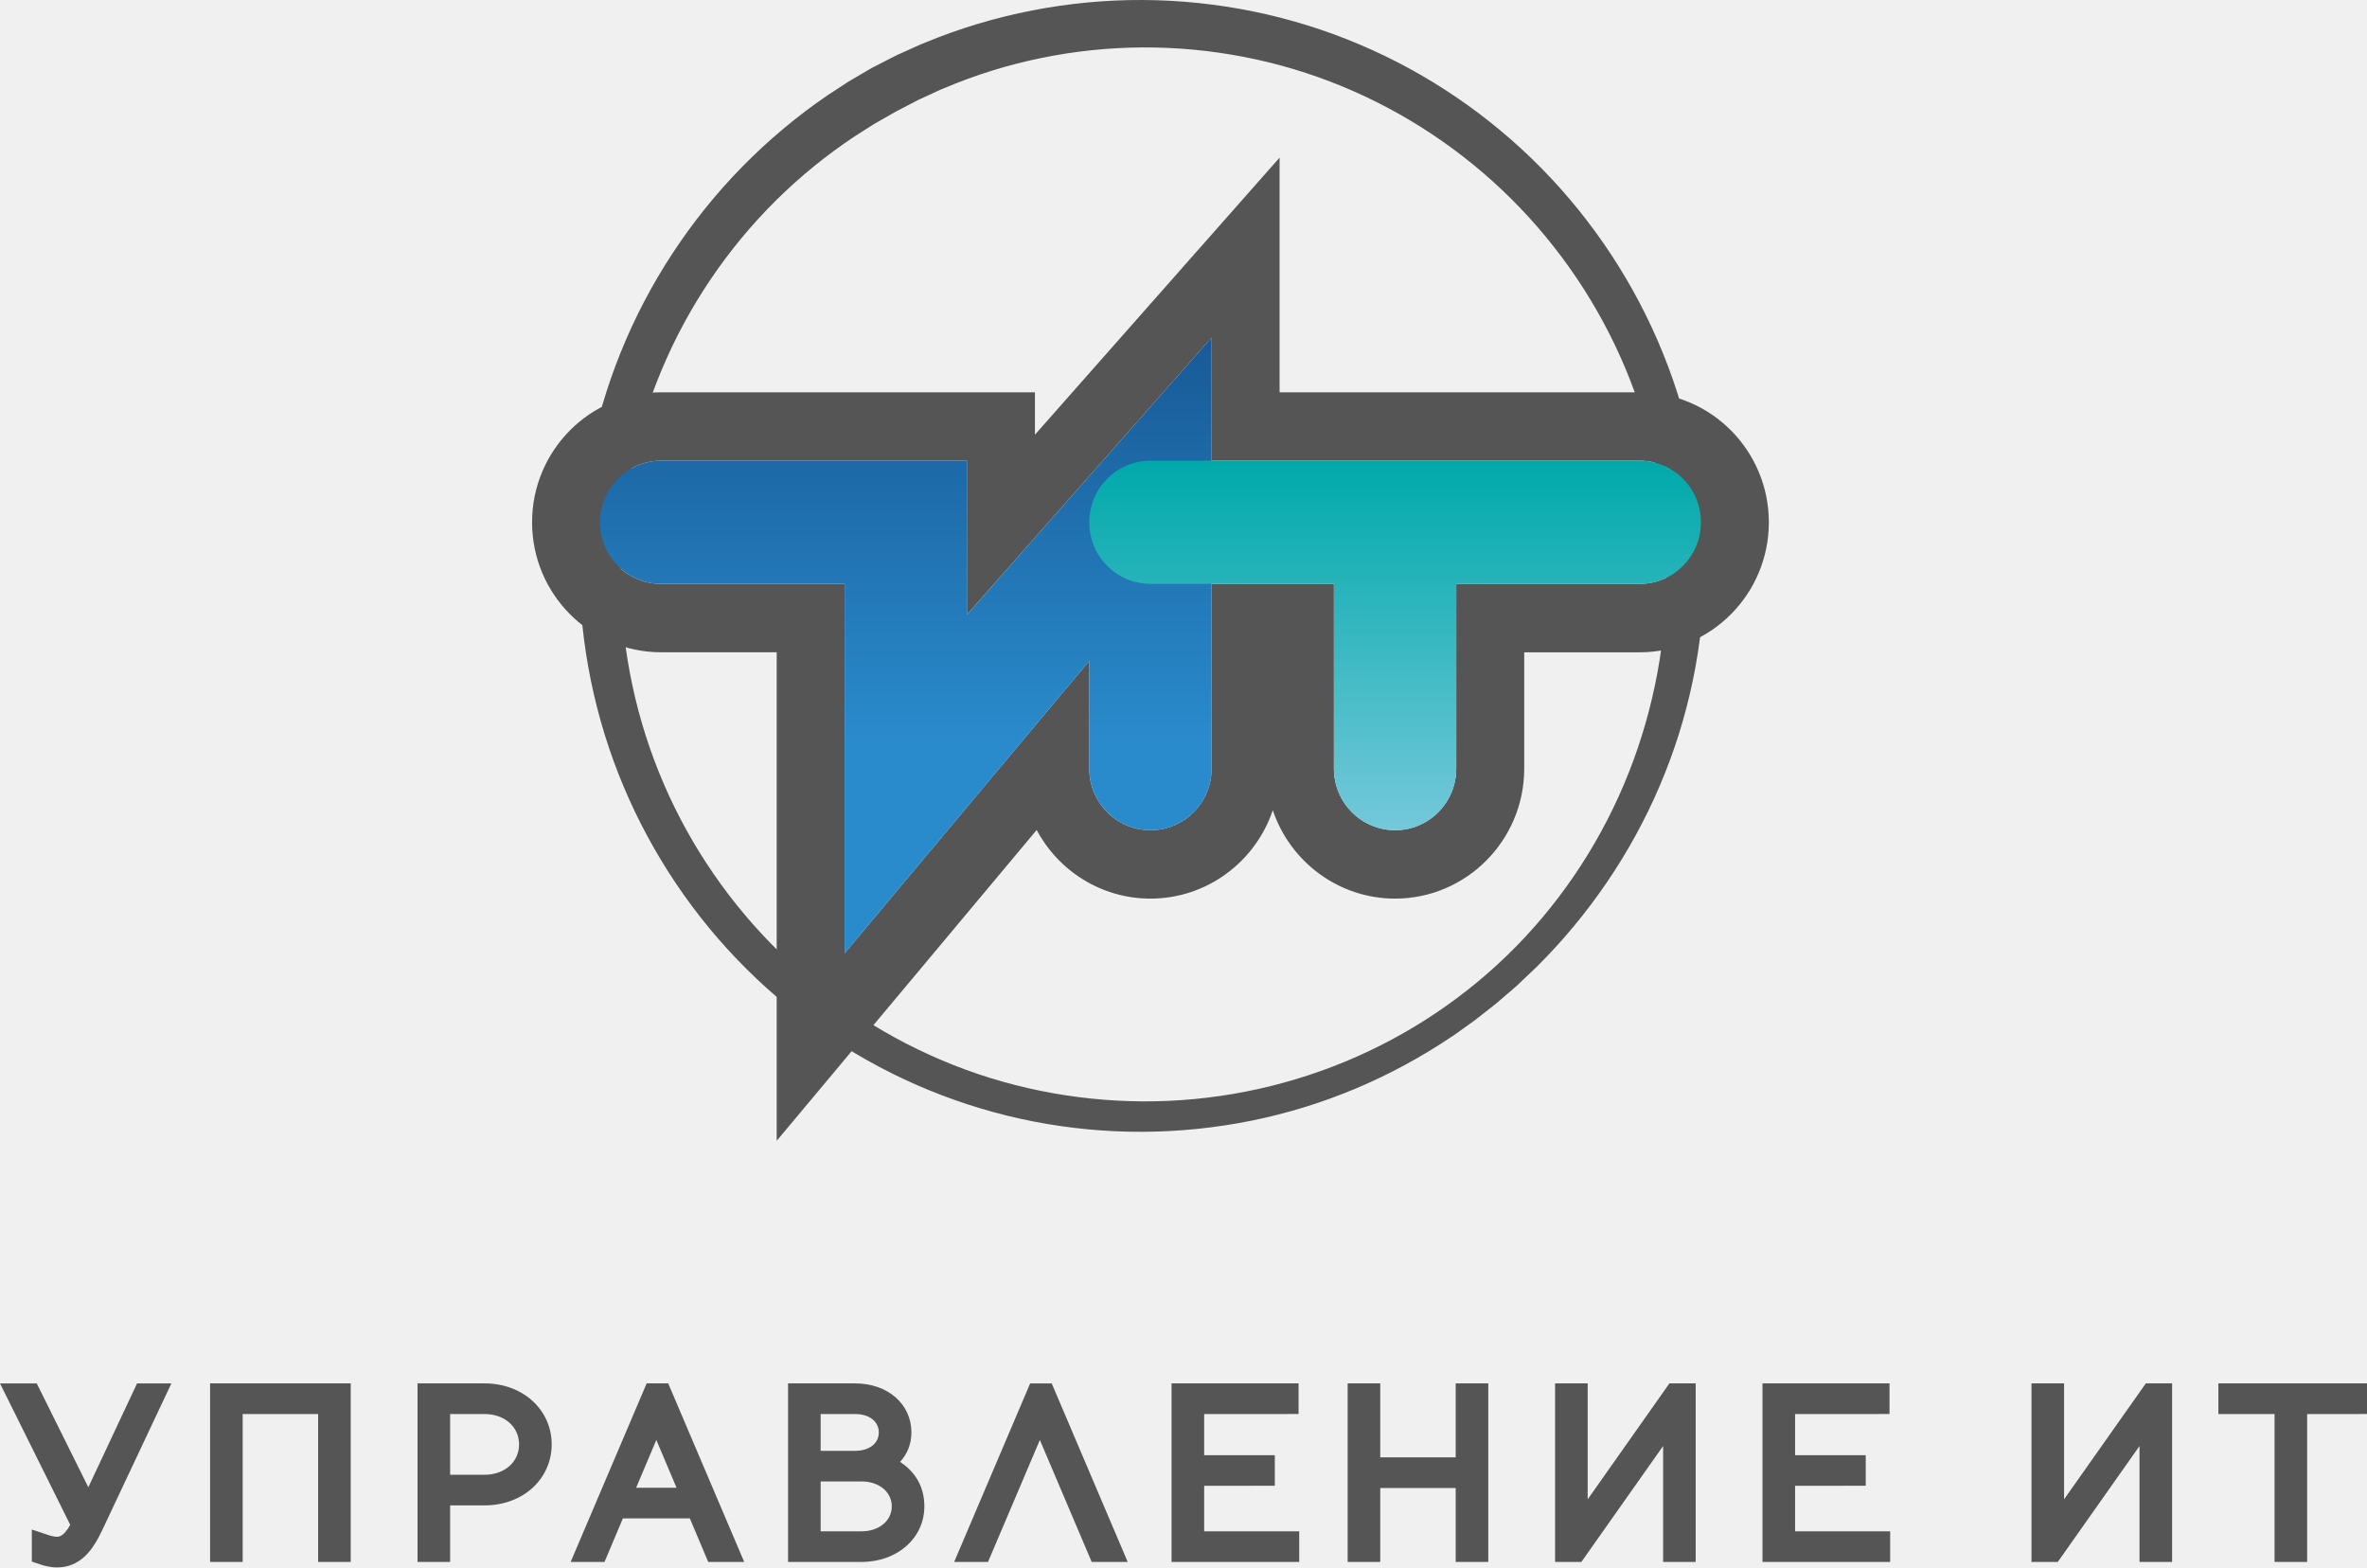
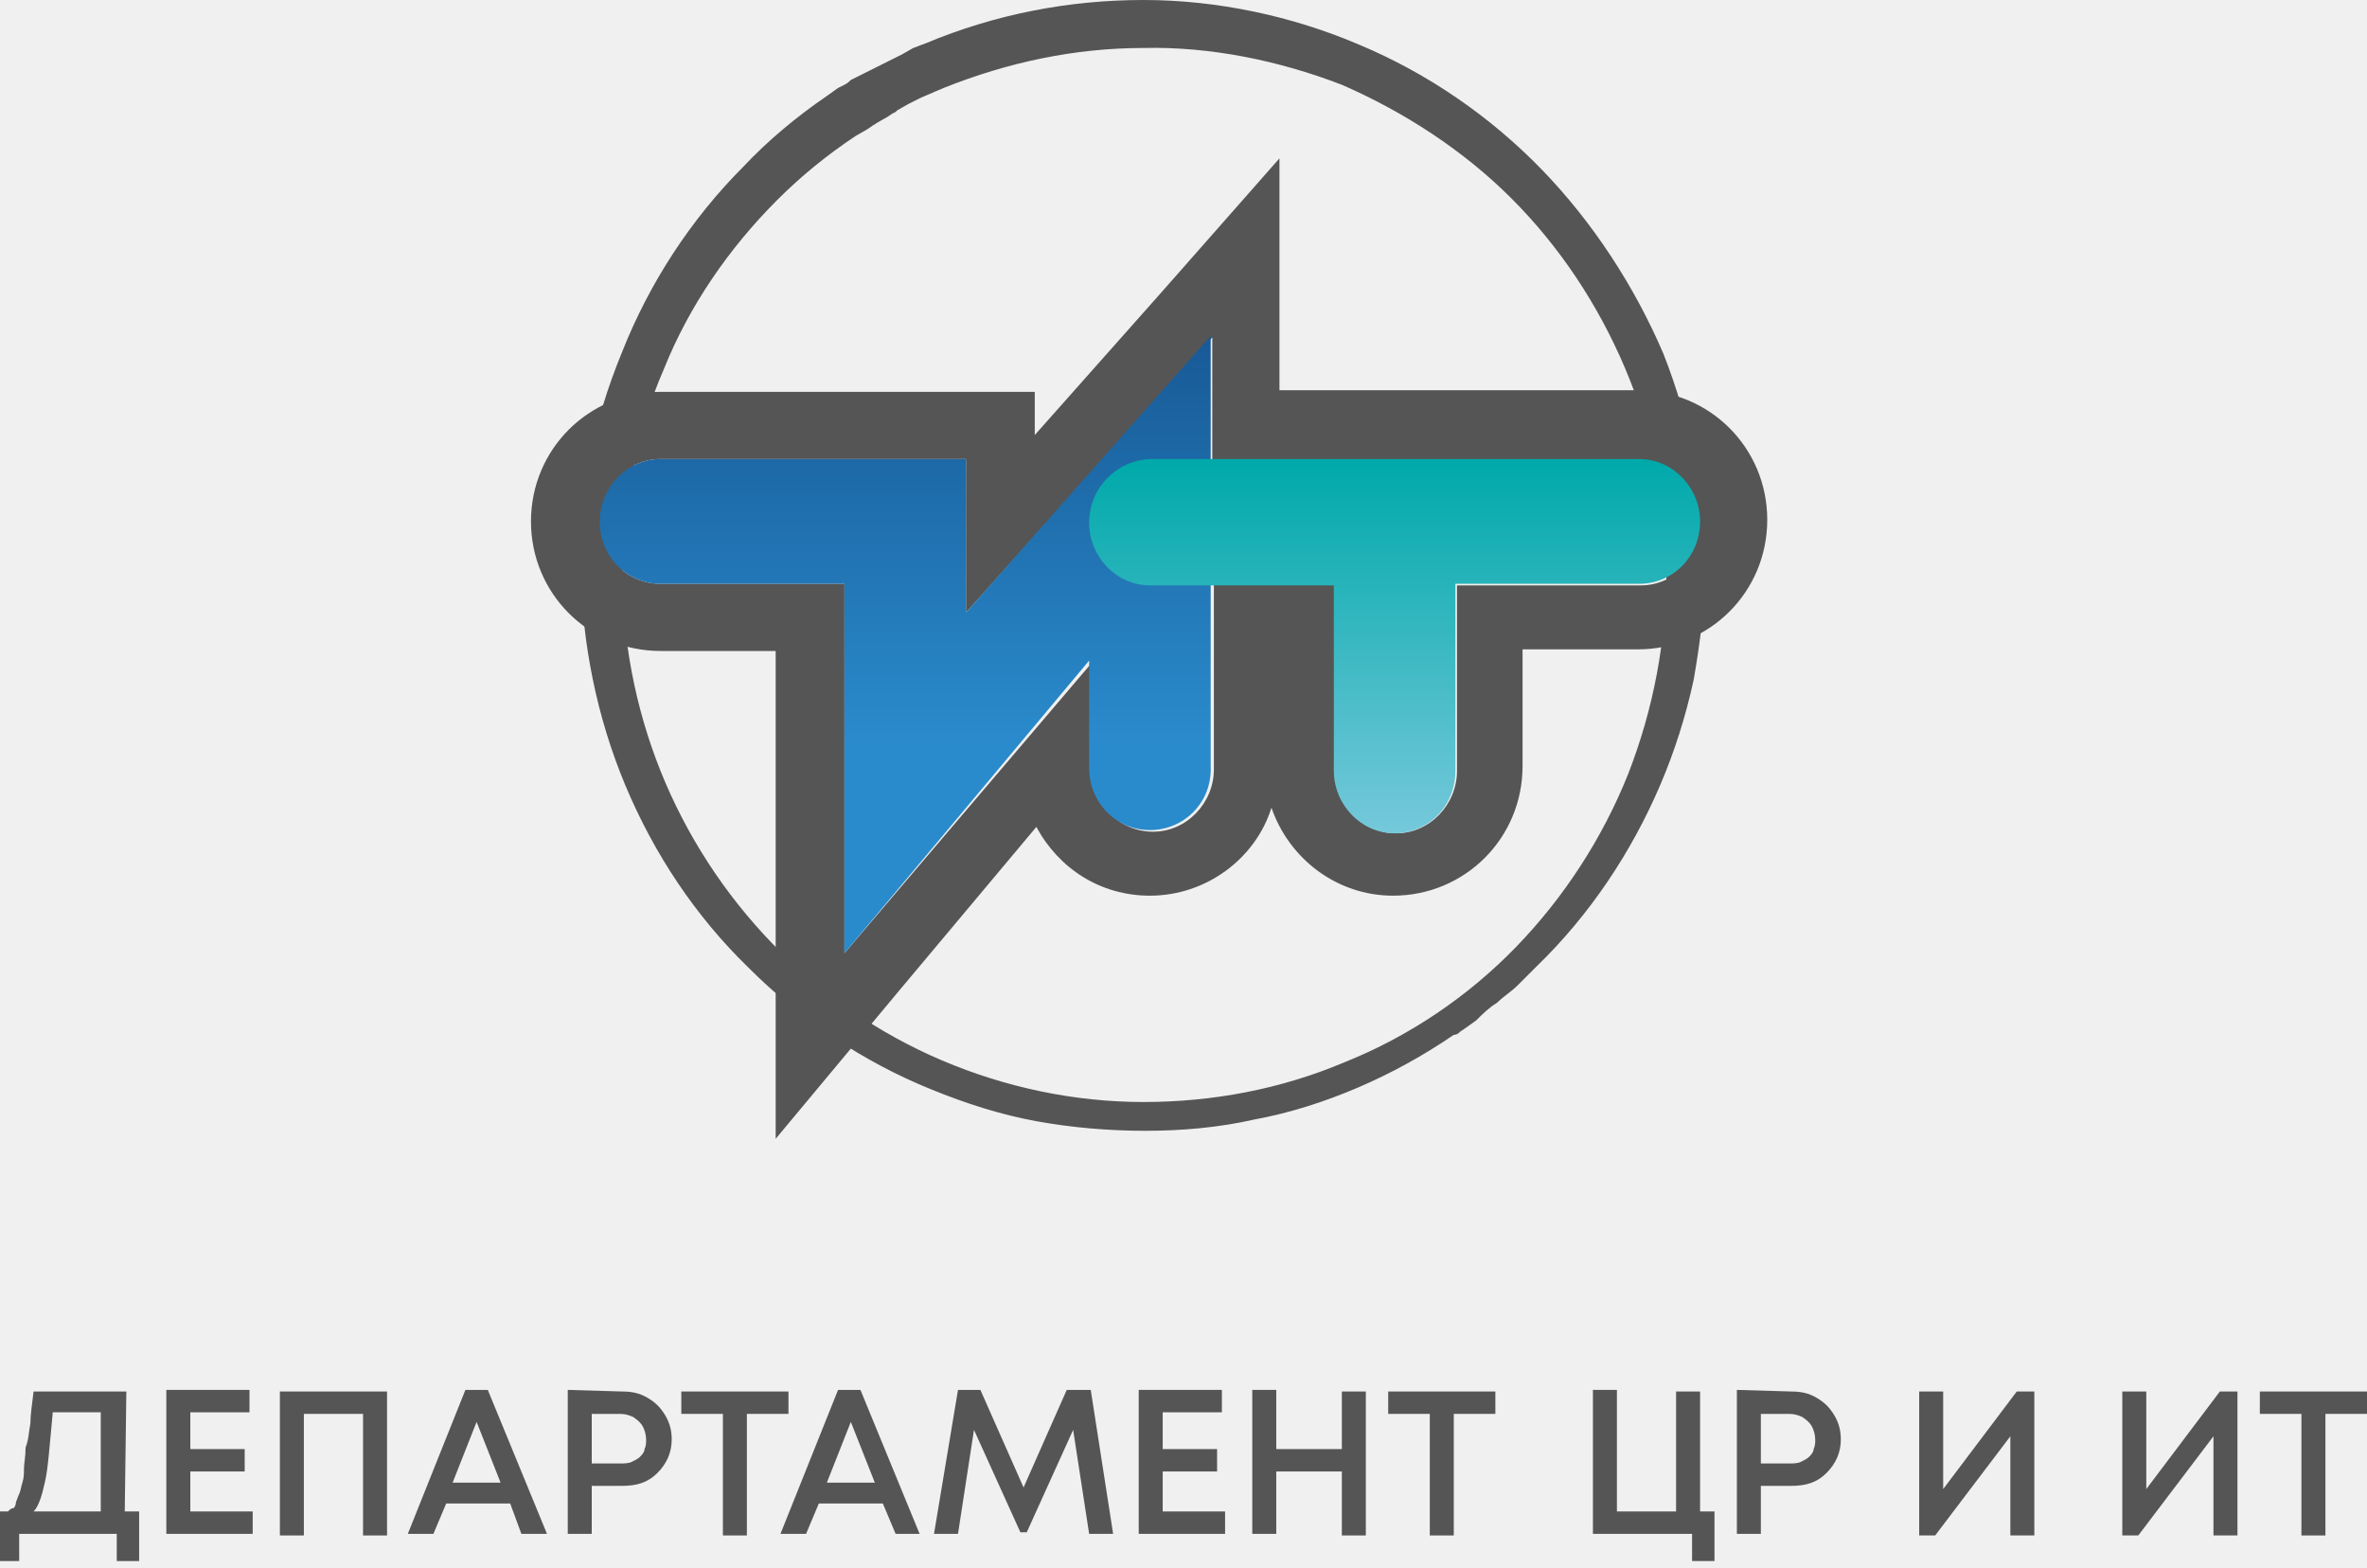
- <svg xmlns="http://www.w3.org/2000/svg" width="148" height="98" viewBox="0 0 148 98" fill="none">
-   <g clip-path="url(#clip0_93_50)">
-     <path d="M106.579 35.648C106.557 37.961 106.322 40.275 105.848 42.535C105.379 44.797 104.685 47.006 103.778 49.129C101.969 53.368 99.33 57.224 96.086 60.448L94.843 61.628C94.41 62.001 93.981 62.378 93.544 62.746C93.092 63.096 92.65 63.459 92.196 63.804L91.5 64.302L91.151 64.552C91.035 64.635 90.919 64.721 90.798 64.796C88.902 66.071 86.89 67.168 84.784 68.053C82.678 68.939 80.49 69.614 78.252 70.067C76.013 70.519 73.736 70.752 71.452 70.764C69.167 70.773 66.886 70.558 64.641 70.122C62.395 69.684 60.196 69.026 58.077 68.156C53.838 66.422 49.943 63.833 46.679 60.587C43.414 57.344 40.788 53.447 38.994 49.181C37.197 44.918 36.256 40.286 36.221 35.646C36.206 33.326 36.413 31.001 36.846 28.716C37.279 26.431 37.938 24.189 38.809 22.032C40.551 17.716 43.149 13.751 46.406 10.429C48.035 8.768 49.825 7.268 51.748 5.955L52.478 5.478L52.843 5.239C52.965 5.158 53.086 5.079 53.213 5.008L53.965 4.566L54.342 4.346L54.531 4.237L54.725 4.138L55.501 3.739L55.89 3.542L56.084 3.444L56.282 3.354L57.077 2.997C57.344 2.881 57.603 2.751 57.877 2.651C62.176 0.876 66.822 -0.019 71.454 1.00292e-07C76.087 0.023 80.716 0.96 84.982 2.77C89.251 4.57 93.15 7.233 96.398 10.536C99.645 13.841 102.24 17.787 103.979 22.085C105.724 26.381 106.604 31.022 106.579 35.648ZM104.198 35.648C104.171 31.328 103.304 27.027 101.641 23.06C99.983 19.091 97.538 15.465 94.501 12.443C91.465 9.422 87.842 7.011 83.9 5.391C79.96 3.766 75.706 2.946 71.45 2.965C67.197 2.988 62.958 3.85 59.05 5.508C58.801 5.6 58.564 5.722 58.322 5.831L57.599 6.163L57.418 6.246L57.241 6.338L56.888 6.522L56.183 6.889L56.005 6.981L55.834 7.08L55.488 7.278L54.796 7.672C54.678 7.736 54.566 7.808 54.456 7.879L54.12 8.093L53.448 8.52C51.674 9.697 50.018 11.045 48.504 12.545C45.477 15.548 43.037 19.157 41.38 23.107C39.718 27.055 38.845 31.339 38.808 35.646C38.776 39.951 39.58 44.264 41.193 48.263C42.798 52.263 45.21 55.94 48.23 59.022C51.25 62.104 54.878 64.588 58.848 66.273C62.818 67.967 67.128 68.835 71.448 68.861C75.771 68.882 80.092 68.036 84.092 66.381C88.094 64.731 91.769 62.265 94.807 59.165C97.846 56.064 100.244 52.346 101.835 48.319C103.432 44.292 104.227 39.968 104.198 35.648Z" fill="#555555" />
-     <path d="M75.758 21.104V28.805H102.527C104.64 28.805 106.352 30.528 106.352 32.655C106.352 34.782 104.64 36.505 102.527 36.505H91.054V48.056C91.054 50.183 89.343 51.906 87.23 51.906C85.117 51.906 83.405 50.183 83.405 48.056V36.505H75.756V48.056C75.756 50.183 74.045 51.906 71.932 51.906C69.819 51.906 68.108 50.183 68.108 48.056V41.317L52.81 59.605V36.505H41.337C39.224 36.505 37.512 34.782 37.512 32.655C37.512 30.528 39.224 28.805 41.337 28.805H60.459V38.429L75.758 21.104ZM80.008 9.854L72.583 18.263L64.711 27.179V24.528H41.341C36.889 24.528 33.268 28.173 33.268 32.655C33.268 37.136 36.889 40.782 41.341 40.782H48.564V71.326L56.063 62.361L64.819 51.893C66.181 54.445 68.86 56.183 71.934 56.183C75.482 56.183 78.502 53.868 79.583 50.658C80.663 53.866 83.683 56.183 87.231 56.183C91.683 56.183 95.304 52.537 95.304 48.056V40.784H102.527C106.979 40.784 110.6 37.138 110.6 32.657C110.6 28.175 106.979 24.53 102.527 24.53H80.008V9.854Z" fill="#555555" />
-     <path d="M71.934 51.906C69.821 51.906 68.109 50.183 68.109 48.056V41.317L52.812 59.605V36.505H41.339C39.226 36.505 37.514 34.782 37.514 32.655C37.514 30.528 39.226 28.805 41.339 28.805H60.461V38.429L75.758 21.104V48.054C75.758 50.181 74.047 51.906 71.934 51.906Z" fill="url(#paint0_linear_93_50)" />
-     <path d="M68.109 32.655C68.109 34.782 69.821 36.505 71.934 36.505L83.407 36.507V48.058C83.407 50.185 85.118 51.908 87.231 51.908C89.344 51.908 91.056 50.185 91.056 48.058V36.507H102.529C104.642 36.507 106.353 34.784 106.353 32.657C106.353 30.529 104.642 28.806 102.529 28.806L71.936 28.805C69.823 28.805 68.109 30.528 68.109 32.655Z" fill="url(#paint1_linear_93_50)" />
-     <path d="M5.523 92.987L2.298 86.494H0L4.392 95.337C3.976 96.083 3.673 96.083 3.55 96.083C3.412 96.083 3.182 96.029 3.065 95.989L1.99 95.629V97.634L2.548 97.822C2.635 97.852 3.102 98 3.548 98C5.079 98 5.838 96.835 6.38 95.694L10.715 86.496H8.569L5.523 92.987ZM13.136 97.658H15.174V88.409H19.891V97.658H21.929V86.493H13.136V97.658ZM30.3 86.493H26.106V97.656H28.145V94.12H30.3C32.691 94.12 34.494 92.479 34.494 90.305C34.492 88.133 32.689 86.493 30.3 86.493ZM30.3 92.205H28.145V88.409H30.3C31.549 88.409 32.456 89.208 32.456 90.307C32.456 91.406 31.549 92.205 30.3 92.205ZM40.433 86.493L35.681 97.656H37.798L38.946 94.935H43.134L44.282 97.656H46.533L41.781 86.493H40.433ZM39.775 93.02L41.038 90.029L42.302 93.02H39.775ZM56.278 91.401C56.683 90.959 56.987 90.354 56.987 89.559C56.987 87.783 55.507 86.493 53.469 86.493H49.275V97.656H53.874C56.11 97.656 57.797 96.162 57.797 94.182C57.797 92.804 57.084 91.923 56.278 91.401ZM53.874 95.741H51.313V92.624H53.874C54.966 92.624 55.759 93.28 55.759 94.182C55.759 95.084 54.966 95.741 53.874 95.741ZM53.469 90.709H51.313V88.409H53.469C54.353 88.409 54.949 88.871 54.949 89.559C54.949 90.247 54.353 90.709 53.469 90.709ZM68.261 97.658H70.512L65.76 86.494H64.412L59.66 97.658H61.776L65.019 90.031L68.261 97.658ZM75.292 92.896L79.71 92.894V90.982H75.292V88.409L81.195 88.407V86.493H73.253V97.658H81.236V95.741H75.292V92.896ZM91.019 91.117H86.302V86.493H84.264V97.658H86.302V93.034H91.019V97.658H93.057V86.493H91.019V91.117ZM99.272 93.742V86.493H97.234V97.658H98.876L103.989 90.409V97.658H106.025V86.493H104.382L99.272 93.742ZM112.24 92.896L116.658 92.894V90.982H112.24V88.409L118.144 88.407V86.493H110.202V97.658H118.185V95.741H112.24V92.896ZM129.059 93.742V86.493H127.021V97.658H128.665L133.776 90.409V97.658H135.814V86.493H134.171L129.059 93.742ZM138.707 86.493V88.409H142.22V97.658H144.258V88.409L148 88.407V86.493H138.707Z" fill="#555555" />
+ <svg xmlns="http://www.w3.org/2000/svg" xmlns:xlink="http://www.w3.org/1999/xlink" version="1.1" id="Слой_1" x="0px" y="0px" viewBox="0 0 148 98" style="enable-background:new 0 0 148 98;" xml:space="preserve">
+   <style type="text/css">
+ 	.st0{clip-path:url(#SVGID_00000039851446427388825010000005825832018489924528_);}
+ 	.st1{fill:#555555;}
+ 	.st2{fill:url(#SVGID_00000026133609664167901300000017557680494154697359_);}
+ 	.st3{fill:url(#SVGID_00000023254123094831134360000002821735142642329478_);}
+ </style>
+   <g>
+     <g>
+       <defs>
+         <rect id="SVGID_1_" y="0" width="148" height="98" />
+       </defs>
+       <clipPath id="SVGID_00000137120007648201130230000000895477338429162897_">
+         <use xlink:href="#SVGID_1_" style="overflow:visible;" />
+       </clipPath>
+       <g style="clip-path:url(#SVGID_00000137120007648201130230000000895477338429162897_);">
+         <path class="st1" d="M106.6,35.6c0,2.3-0.3,4.6-0.7,6.9c-0.5,2.3-1.2,4.5-2.1,6.6c-1.8,4.2-4.4,8.1-7.7,11.3l-1.2,1.2     c-0.4,0.4-0.9,0.7-1.3,1.1c-0.5,0.3-0.9,0.7-1.3,1.1l-0.7,0.5l-0.3,0.2c-0.1,0.1-0.2,0.2-0.4,0.2C89,66,87,67.1,84.9,68     s-4.3,1.6-6.5,2c-2.2,0.5-4.5,0.7-6.8,0.7s-4.6-0.2-6.8-0.6c-2.2-0.4-4.4-1.1-6.6-2c-4.2-1.7-8.1-4.3-11.4-7.6     c-3.3-3.2-5.9-7.1-7.7-11.4s-2.7-8.9-2.8-13.5c0-2.3,0.2-4.6,0.6-6.9c0.4-2.3,1.1-4.5,2-6.7c1.7-4.3,4.3-8.3,7.6-11.6     C48,8.8,49.8,7.3,51.7,6l0.7-0.5l0.4-0.2C53,5.2,53.1,5.1,53.2,5L54,4.6l0.4-0.2l0.2-0.1l0.2-0.1l0.8-0.4L56,3.6l0.2-0.1l0.2-0.1     L57.1,3c0.3-0.1,0.5-0.2,0.8-0.3C62.2,0.9,66.8,0,71.5,0c4.6,0,9.3,1,13.5,2.8c4.3,1.8,8.2,4.5,11.4,7.8     c3.2,3.3,5.8,7.3,7.6,11.5C105.7,26.4,106.6,31,106.6,35.6z M104.2,35.6c0-4.3-0.9-8.6-2.6-12.6s-4.1-7.6-7.1-10.6     S87.8,7,83.9,5.3C80,3.8,75.7,2.9,71.5,3C67.2,3,63,3.9,59,5.5c-0.2,0.1-0.5,0.2-0.7,0.3l-0.7,0.3l-0.2,0.1l-0.2,0.1l-0.4,0.2     l-0.7,0.4L56,7l-0.2,0.1l-0.3,0.2l-0.7,0.4c-0.1,0.1-0.2,0.1-0.3,0.2l-0.3,0.2l-0.7,0.4c-1.8,1.2-3.4,2.5-4.9,4     c-3,3-5.5,6.6-7.1,10.6c-1.7,3.9-2.5,8.2-2.6,12.5c0,4.3,0.8,8.6,2.4,12.6c1.6,4,4,7.7,7,10.8s6.6,5.6,10.6,7.3s8.3,2.6,12.6,2.6     c4.3,0,8.6-0.8,12.6-2.5c4-1.6,7.7-4.1,10.7-7.2c3-3.1,5.4-6.8,7-10.8C103.4,44.3,104.2,40,104.2,35.6z" />
+         <path class="st1" d="M75.8,21.1v7.7h26.8c2.1,0,3.8,1.7,3.8,3.9c0,2.1-1.7,3.9-3.8,3.9H91.1v11.6c0,2.1-1.7,3.9-3.8,3.9     c-2.1,0-3.8-1.7-3.8-3.9V36.5h-7.6v11.6c0,2.1-1.7,3.9-3.8,3.9c-2.1,0-3.8-1.7-3.8-3.9v-6.7L52.8,59.6V36.5H41.3     c-2.1,0-3.8-1.7-3.8-3.9c0-2.1,1.7-3.9,3.8-3.9h19.1v9.6L75.8,21.1z M80,9.9l-7.4,8.4l-7.9,8.9v-2.7H41.3c-4.5,0-8.1,3.6-8.1,8.1     s3.6,8.1,8.1,8.1h7.2v30.5l7.5-9l8.8-10.5c1.4,2.6,4,4.3,7.1,4.3c3.5,0,6.6-2.3,7.6-5.5c1.1,3.2,4.1,5.5,7.6,5.5     c4.5,0,8.1-3.6,8.1-8.1v-7.3h7.2c4.5,0,8.1-3.6,8.1-8.1s-3.6-8.1-8.1-8.1H80V9.9z" />
+         <linearGradient id="SVGID_00000104705946670798144080000015894229966782236062_" gradientUnits="userSpaceOnUse" x1="56.602" y1="753.998" x2="56.602" y2="790.497" gradientTransform="matrix(1 0 0 1 0 -744)">
+           <stop offset="0" style="stop-color:#10447F" />
+           <stop offset="1" style="stop-color:#2A8BCC" />
+         </linearGradient>
+         <path style="fill:url(#SVGID_00000104705946670798144080000015894229966782236062_);" d="M71.9,51.9c-2.1,0-3.8-1.7-3.8-3.9v-6.7     L52.8,59.6V36.5H41.3c-2.1,0-3.8-1.7-3.8-3.9c0-2.1,1.7-3.9,3.8-3.9h19.1v9.6L75.7,21v26.9C75.8,50.2,74,51.9,71.9,51.9z" />
+         <linearGradient id="SVGID_00000103237090893987532660000015196674694827098755_" gradientUnits="userSpaceOnUse" x1="87.2" y1="772.804" x2="87.2" y2="795.908" gradientTransform="matrix(1 0 0 1 0 -744)">
+           <stop offset="0" style="stop-color:#00A9AA" />
+           <stop offset="1" style="stop-color:#74C8DA" />
+         </linearGradient>
+         <path style="fill:url(#SVGID_00000103237090893987532660000015196674694827098755_);" d="M68.1,32.7c0,2.1,1.7,3.9,3.8,3.9h11.5     v11.6c0,2.1,1.7,3.9,3.8,3.9c2.1,0,3.8-1.7,3.8-3.9V36.5h11.5c2.1,0,3.8-1.7,3.8-3.9c0-2.1-1.7-3.9-3.8-3.9H71.9     C69.8,28.8,68.1,30.5,68.1,32.7z" />
+         <g>
+           <path class="st1" d="M7.8,94.5h0.9v3.1H7.3v-1.7H1.2v1.7h-1.4v-3.1h0.7c0.1-0.1,0.2-0.2,0.3-0.2S1,94.1,1,93.9      c0.1-0.2,0.1-0.3,0.2-0.5s0.1-0.4,0.2-0.7c0.1-0.3,0.1-0.6,0.1-0.9s0.1-0.7,0.1-1.3c0.2-0.5,0.2-1,0.3-1.5c0-0.5,0.1-1.2,0.2-2      h5.8L7.8,94.5L7.8,94.5z M3.3,88.3c-0.2,2.1-0.3,3.6-0.5,4.4c-0.2,0.9-0.4,1.5-0.7,1.8h4.2v-6.2C6.3,88.3,3.3,88.3,3.3,88.3z" />
+           <path class="st1" d="M11.9,94.5h3.9v1.4h-5.4v-9h5.2v1.4h-3.7v2.3h3.4V92h-3.4V94.5z" />
+           <path class="st1" d="M17.5,87h6.7v9h-1.5v-7.6H19V96h-1.5V87z" />
+           <path class="st1" d="M32.6,95.9L31.9,94h-4l-0.8,1.9h-1.6l3.6-9h1.4l3.7,9H32.6z M29.8,88.9l-1.5,3.8h3L29.8,88.9z" />
+           <path class="st1" d="M38.9,87c0.6,0,1.1,0.1,1.6,0.4s0.8,0.6,1.1,1.1s0.4,1,0.4,1.5c0,0.8-0.3,1.5-0.9,2.1s-1.3,0.8-2.2,0.8H37      v3h-1.5v-9L38.9,87L38.9,87z M38.8,91.5c0.2,0,0.5,0,0.7-0.1s0.4-0.2,0.5-0.3c0.1-0.1,0.3-0.3,0.3-0.5c0.1-0.2,0.1-0.4,0.1-0.6      c0-0.3-0.1-0.6-0.2-0.8c-0.1-0.2-0.3-0.4-0.6-0.6c-0.2-0.1-0.5-0.2-0.8-0.2H37v3.1H38.8z" />
+           <path class="st1" d="M112,87c0.6,0,1.1,0.1,1.6,0.4s0.8,0.6,1.1,1.1c0.3,0.5,0.4,1,0.4,1.5c0,0.8-0.3,1.5-0.9,2.1      c-0.6,0.6-1.3,0.8-2.2,0.8h-1.9v3h-1.5v-9L112,87L112,87z M111.9,91.5c0.2,0,0.5,0,0.7-0.1c0.2-0.1,0.4-0.2,0.5-0.3      c0.1-0.1,0.3-0.3,0.3-0.5c0.1-0.2,0.1-0.4,0.1-0.6c0-0.3-0.1-0.6-0.2-0.8c-0.1-0.2-0.3-0.4-0.6-0.6c-0.2-0.1-0.5-0.2-0.8-0.2      h-1.8v3.1H111.9z" />
+           <path class="st1" d="M49.3,87v1.4h-2.6V96h-1.5v-7.6h-2.6V87H49.3z" />
+           <path class="st1" d="M56,95.9L55.2,94h-4l-0.8,1.9h-1.6l3.6-9h1.4l3.7,9H56z M53.2,88.9l-1.5,3.8h3L53.2,88.9z" />
+           <path class="st1" d="M69.6,95.9h-1.5l-1-6.5l-2.9,6.4h-0.4l-2.9-6.4l-1,6.5h-1.5l1.5-9h1.4L64,93l2.7-6.1h1.5L69.6,95.9z" />
+           <path class="st1" d="M72.7,94.5h3.9v1.4h-5.4v-9h5.2v1.4h-3.7v2.3h3.4V92h-3.4V94.5z" />
+           <path class="st1" d="M83.9,87h1.5v9h-1.5v-4h-4.1v3.9h-1.5v-9h1.5v3.7h4.1V87z" />
+           <path class="st1" d="M93.5,87v1.4h-2.6V96h-1.5v-7.6h-2.6V87H93.5z" />
+           <path class="st1" d="M106.3,94.5h0.9v3.1h-1.4v-1.7h-6.2v-9h1.5v7.6h3.7V87h1.5V94.5z" />
+           <path class="st1" d="M126.1,87h1.1v9h-1.5v-6.2L121,96h-1v-9h1.5v6.1L126.1,87z" />
+           <path class="st1" d="M138.8,87h1.1v9h-1.5v-6.2l-4.7,6.2h-1v-9h1.5v6.1L138.8,87z" />
+           <path class="st1" d="M148,87v1.4h-2.6V96h-1.5v-7.6h-2.6V87H148z" />
+         </g>
+       </g>
+     </g>
  </g>
-   <defs>
-     <linearGradient id="paint0_linear_93_50" x1="56.636" y1="9.998" x2="56.636" y2="46.497" gradientUnits="userSpaceOnUse">
-       <stop stop-color="#10447F" />
-       <stop offset="1" stop-color="#2A8BCC" />
-     </linearGradient>
-     <linearGradient id="paint1_linear_93_50" x1="87.231" y1="28.805" x2="87.231" y2="51.908" gradientUnits="userSpaceOnUse">
-       <stop stop-color="#00A9AA" />
-       <stop offset="1" stop-color="#74C8DA" />
-     </linearGradient>
-     <clipPath id="clip0_93_50">
-       <rect width="148" height="98" fill="white" />
-     </clipPath>
-   </defs>
</svg>
